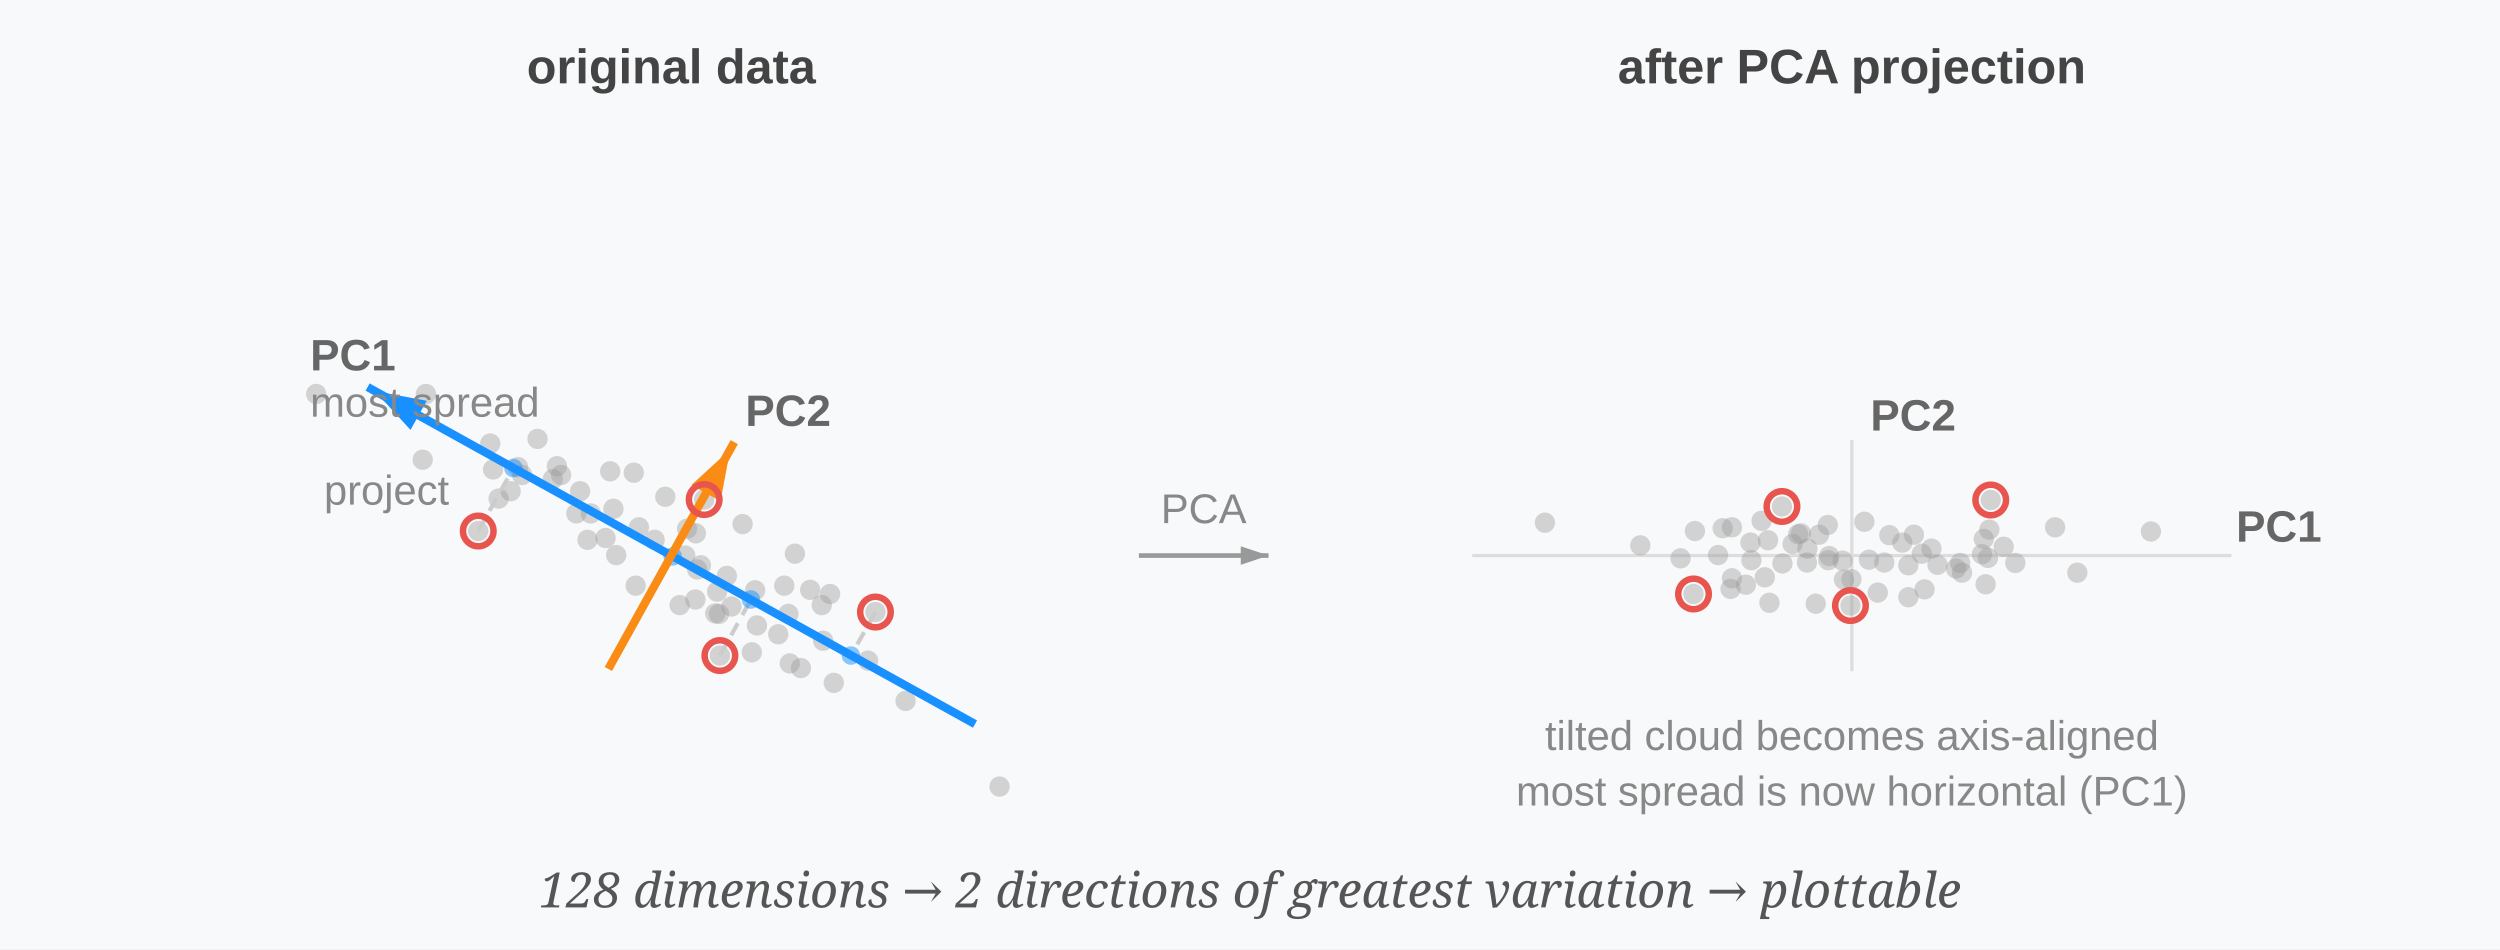
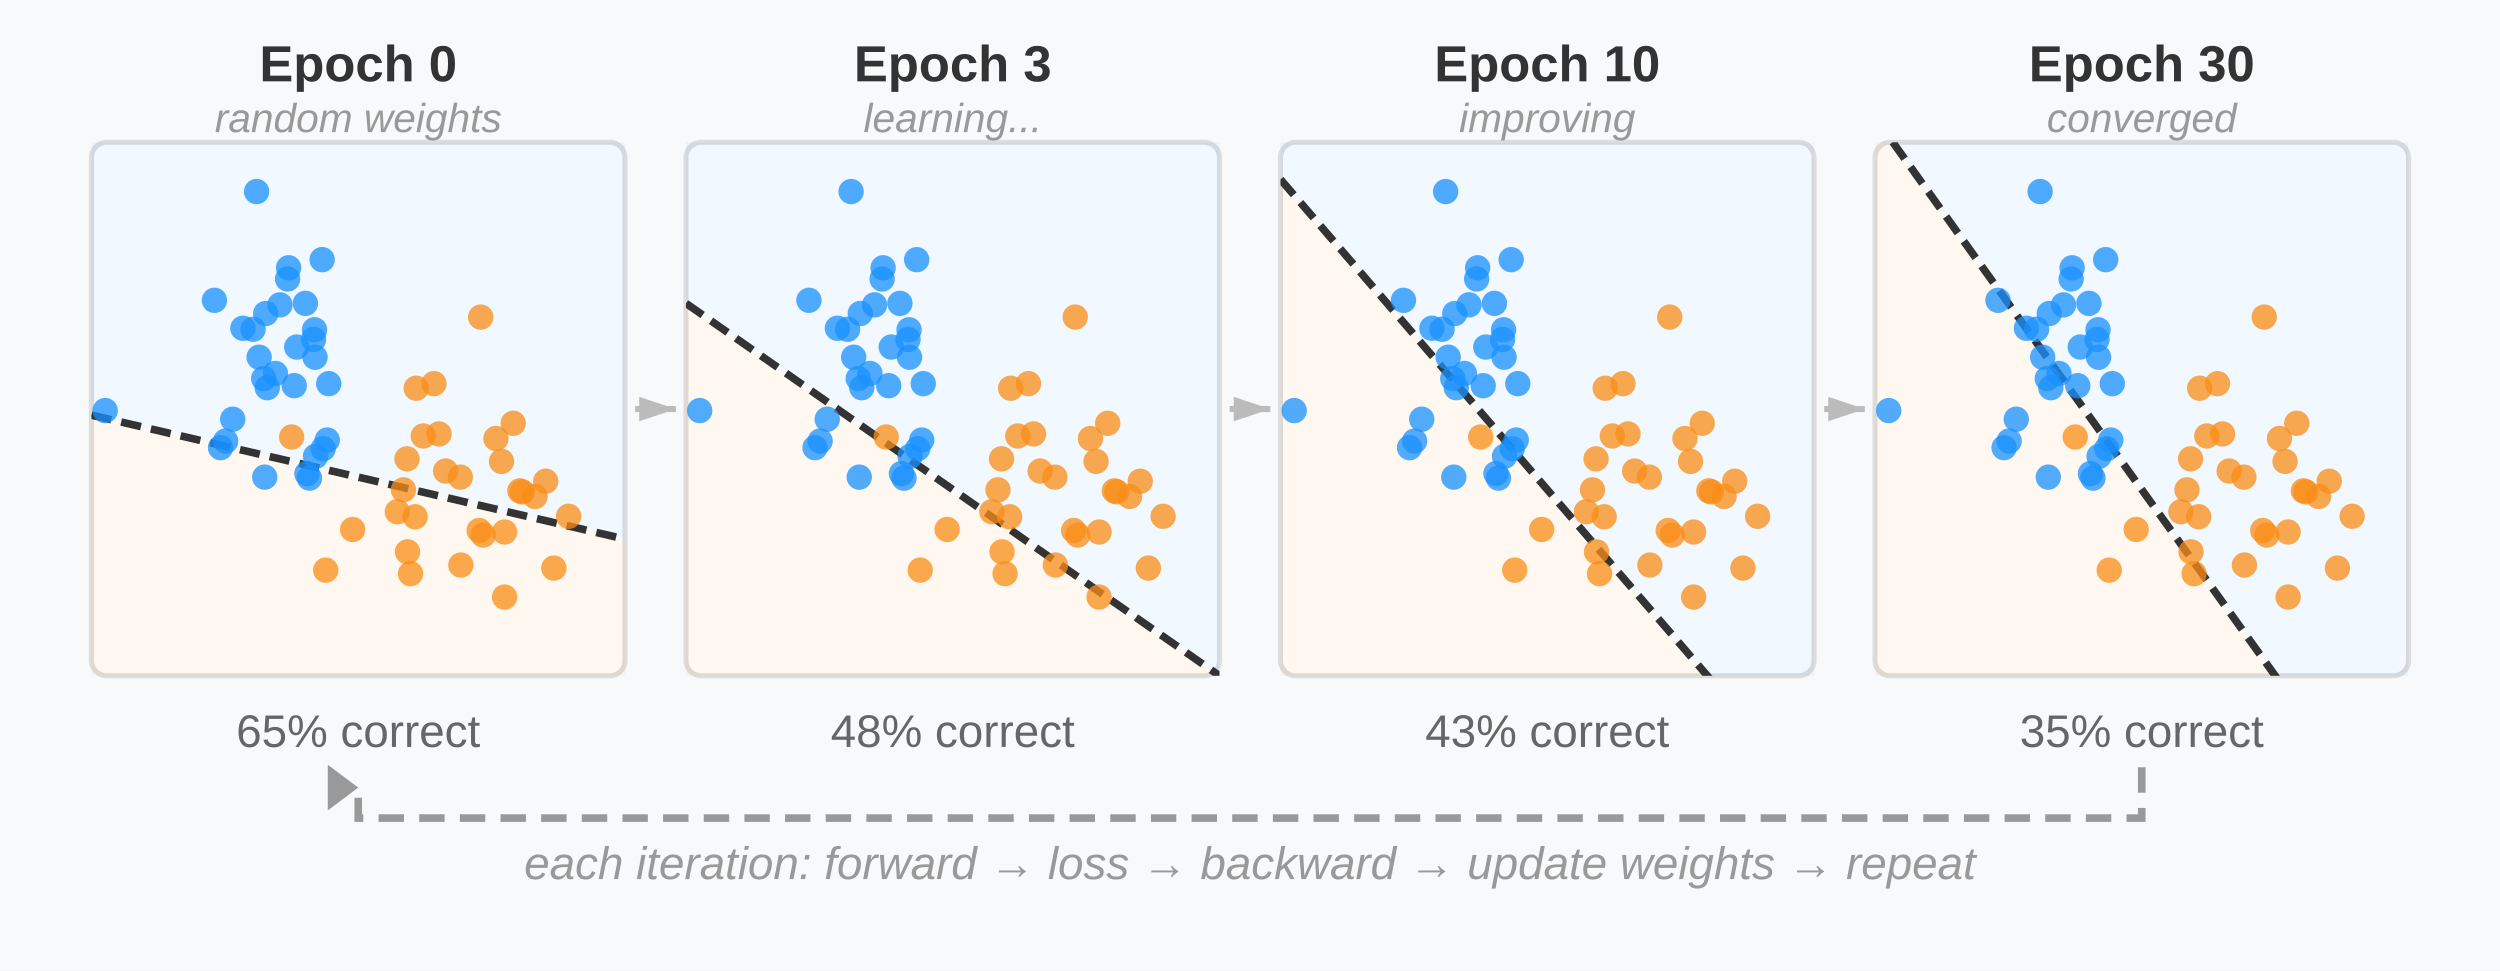
- <svg xmlns="http://www.w3.org/2000/svg" viewBox="0 0 540 205">
+ <svg xmlns="http://www.w3.org/2000/svg" viewBox="0 0 492 191">
  <style>
    .bg { fill: #f8f9fa; }
-     .dot { fill: #999; opacity: 0.4; }
-     .dot-r { fill: #999; opacity: 0.4; }
-     .anno { font-family: 'Arial', sans-serif; font-size: 9px; fill: #888; }
-     .anno-b { font-family: 'Arial', sans-serif; font-size: 9.5px; fill: #666; font-weight: bold; }
-     .label { font-family: 'Georgia', serif; font-size: 10.5px; fill: #555; font-style: italic; }
-     .title { font-family: 'Arial', sans-serif; font-size: 10.5px; fill: #444; font-weight: bold; }
-     .proj { stroke: #ccc; stroke-width: 0.9; stroke-dasharray: 3,2; fill: none; }
-     .axis-line { stroke: #ddd; stroke-width: 0.7; }
+     .anno { font-family: 'Arial', sans-serif; font-size: 9px; fill: #888; text-anchor: middle; }
  </style>
  <defs>
-     <marker id="arr-b" markerWidth="7" markerHeight="5" refX="7" refY="2.5" orient="auto">
-       <path d="M0,0.5 L6,2.5 L0,4.5 Z" fill="#1890ff" />
+     <marker id="arr" markerWidth="6" markerHeight="4" refX="6" refY="2" orient="auto">
+       <path d="M0,0 L6,2 L0,4 Z" fill="#bbb" />
    </marker>
-     <marker id="arr-o" markerWidth="7" markerHeight="5" refX="7" refY="2.5" orient="auto">
-       <path d="M0,0.5 L6,2.5 L0,4.5 Z" fill="#fa8c16" />
-     </marker>
-     <marker id="arr-g" markerWidth="6" markerHeight="4" refX="6" refY="2" orient="auto">
-       <path d="M0,0 L6,2 L0,4 Z" fill="#999" />
+     <marker id="arr-loop" markerWidth="6" markerHeight="4" refX="3" refY="4" orient="auto">
+       <path d="M0,0 L6,0 L3,4 Z" fill="#999" />
    </marker>
  </defs>
-   <rect width="540" height="205" class="bg" />
-   <text x="145" y="18" class="title" text-anchor="middle">original data</text>
-   <text x="400" y="18" class="title" text-anchor="middle">after PCA projection</text>
-   <circle cx="160.4" cy="113.2" r="2.2" class="dot" />
-   <circle cx="105.9" cy="95.8" r="2.2" class="dot" />
-   <circle cx="168.1" cy="137.0" r="2.2" class="dot" />
-   <circle cx="173.0" cy="144.3" r="2.2" class="dot" />
-   <circle cx="68.3" cy="85.1" r="2.2" class="dot" />
-   <circle cx="91.3" cy="99.3" r="2.2" class="dot" />
-   <circle cx="148.0" cy="120.0" r="2.2" class="dot" />
-   <circle cx="132.5" cy="109.9" r="2.2" class="dot" />
-   <circle cx="137.3" cy="126.5" r="2.2" class="dot" />
-   <circle cx="111.9" cy="100.9" r="2.2" class="dot" />
-   <circle cx="179.3" cy="128.3" r="2.2" class="dot" />
-   <circle cx="175.0" cy="127.4" r="2.2" class="dot" />
-   <circle cx="148.4" cy="114.2" r="2.2" class="dot" />
-   <circle cx="180.1" cy="147.5" r="2.2" class="dot" />
-   <circle cx="158.0" cy="131.0" r="2.2" class="dot" />
-   <circle cx="107.7" cy="107.7" r="2.2" class="dot" />
-   <circle cx="157.0" cy="124.4" r="2.2" class="dot" />
-   <circle cx="106.5" cy="101.4" r="2.2" class="dot" />
-   <circle cx="170.6" cy="143.3" r="2.2" class="dot" />
-   <circle cx="141.4" cy="116.6" r="2.2" class="dot" />
-   <circle cx="133.1" cy="119.9" r="2.2" class="dot" />
-   <circle cx="120.3" cy="100.7" r="2.2" class="dot" />
-   <circle cx="187.5" cy="142.7" r="2.2" class="dot" />
-   <circle cx="138.0" cy="113.9" r="2.2" class="dot" />
-   <circle cx="131.8" cy="101.8" r="2.2" class="dot" />
-   <circle cx="126.9" cy="116.6" r="2.2" class="dot" />
-   <circle cx="163.1" cy="127.5" r="2.2" class="dot" />
-   <circle cx="154.9" cy="127.8" r="2.2" class="dot" />
-   <circle cx="154.5" cy="132.5" r="2.2" class="dot" />
-   <circle cx="155.3" cy="132.6" r="2.2" class="dot" />
-   <circle cx="215.9" cy="169.9" r="2.2" class="dot" />
-   <circle cx="127.6" cy="110.9" r="2.2" class="dot" />
-   <circle cx="125.3" cy="106.1" r="2.2" class="dot" />
-   <circle cx="112.8" cy="102.6" r="2.2" class="dot" />
-   <circle cx="171.7" cy="119.6" r="2.2" class="dot" />
-   <circle cx="189.1" cy="132.2" r="2.2" class="dot" />
-   <circle cx="143.7" cy="107.3" r="2.2" class="dot" />
-   <circle cx="116.1" cy="94.8" r="2.2" class="dot" />
-   <circle cx="110.3" cy="106.1" r="2.2" class="dot" />
-   <circle cx="169.4" cy="126.5" r="2.2" class="dot" />
-   <circle cx="170.3" cy="132.6" r="2.2" class="dot" />
-   <circle cx="155.5" cy="141.6" r="2.2" class="dot" />
-   <circle cx="119.4" cy="103.5" r="2.2" class="dot" />
-   <circle cx="146.8" cy="130.7" r="2.2" class="dot" />
-   <circle cx="150.3" cy="115.2" r="2.2" class="dot" />
-   <circle cx="150.6" cy="123.0" r="2.2" class="dot" />
-   <circle cx="177.5" cy="130.7" r="2.2" class="dot" />
-   <circle cx="151.4" cy="122.1" r="2.2" class="dot" />
-   <circle cx="162.4" cy="140.9" r="2.2" class="dot" />
-   <circle cx="152.1" cy="107.9" r="2.2" class="dot" />
-   <circle cx="150.2" cy="129.5" r="2.2" class="dot" />
-   <circle cx="163.5" cy="135.1" r="2.2" class="dot" />
-   <circle cx="92.0" cy="85.1" r="2.2" class="dot" />
-   <circle cx="136.9" cy="102.1" r="2.2" class="dot" />
-   <circle cx="124.5" cy="110.9" r="2.2" class="dot" />
-   <circle cx="121.2" cy="102.6" r="2.2" class="dot" />
-   <circle cx="130.8" cy="116.2" r="2.2" class="dot" />
-   <circle cx="195.6" cy="151.4" r="2.2" class="dot" />
-   <circle cx="103.3" cy="114.7" r="2.2" class="dot" />
-   <circle cx="177.8" cy="138.4" r="2.2" class="dot" />
-   <line x1="103.3" y1="114.7" x2="110.9" y2="101.1" class="proj" />
-   <line x1="152.1" y1="107.9" x2="145.3" y2="120.2" class="proj" />
-   <line x1="155.5" y1="141.6" x2="162.2" y2="129.5" class="proj" />
-   <line x1="189.1" y1="132.2" x2="183.8" y2="141.6" class="proj" />
-   <circle cx="110.9" cy="101.1" r="2" fill="#1890ff" opacity="0.5" />
-   <circle cx="145.3" cy="120.2" r="2" fill="#1890ff" opacity="0.5" />
-   <circle cx="162.2" cy="129.5" r="2" fill="#1890ff" opacity="0.5" />
-   <circle cx="183.8" cy="141.6" r="2" fill="#1890ff" opacity="0.5" />
-   <line x1="210.6" y1="156.4" x2="79.4" y2="83.6" stroke="#1890ff" stroke-width="1.8" marker-end="url(#arr-b)" />
-   <line x1="131.4" y1="144.5" x2="158.6" y2="95.5" stroke="#fa8c16" stroke-width="1.8" marker-end="url(#arr-o)" />
-   <circle cx="103.3" cy="114.7" r="3.3" fill="none" stroke="#e8544e" stroke-width="1.4" />
-   <circle cx="152.1" cy="107.9" r="3.3" fill="none" stroke="#e8544e" stroke-width="1.4" />
-   <circle cx="155.5" cy="141.6" r="3.3" fill="none" stroke="#e8544e" stroke-width="1.4" />
-   <circle cx="189.1" cy="132.2" r="3.3" fill="none" stroke="#e8544e" stroke-width="1.4" />
-   <text x="67" y="80" class="anno-b" fill="#1890ff">PC1</text>
-   <text x="67" y="90" class="anno" fill="#1890ff">most spread</text>
-   <text x="161" y="92" class="anno-b" fill="#fa8c16">PC2</text>
-   <text x="97" y="109" class="anno" text-anchor="end" fill="#aaa">project</text>
-   <line x1="246" y1="120" x2="274" y2="120" stroke="#999" stroke-width="1" marker-end="url(#arr-g)" />
-   <text x="260" y="113" class="anno" text-anchor="middle">PCA</text>
-   <line x1="318" y1="120" x2="482" y2="120" class="axis-line" />
-   <line x1="400" y1="95" x2="400" y2="145" class="axis-line" />
-   <circle cx="392.2" cy="130.4" r="2.2" class="dot-r" />
-   <circle cx="435.3" cy="121.6" r="2.2" class="dot-r" />
-   <circle cx="378.1" cy="117.2" r="2.2" class="dot-r" />
-   <circle cx="372.1" cy="114.1" r="2.2" class="dot-r" />
-   <circle cx="464.6" cy="114.8" r="2.2" class="dot-r" />
-   <circle cx="443.9" cy="113.9" r="2.2" class="dot-r" />
-   <circle cx="398.0" cy="121.1" r="2.2" class="dot-r" />
-   <circle cx="412.2" cy="122.1" r="2.2" class="dot-r" />
-   <circle cx="402.7" cy="112.7" r="2.2" class="dot-r" />
-   <circle cx="429.4" cy="120.5" r="2.2" class="dot-r" />
-   <circle cx="373.8" cy="127.2" r="2.2" class="dot-r" />
-   <circle cx="377.1" cy="126.3" r="2.2" class="dot-r" />
-   <circle cx="399.9" cy="125.1" r="2.2" class="dot-r" />
-   <circle cx="366.1" cy="114.7" r="2.2" class="dot-r" />
-   <circle cx="387.2" cy="117.5" r="2.2" class="dot-r" />
-   <circle cx="429.7" cy="114.4" r="2.2" class="dot-r" />
-   <circle cx="390.3" cy="121.5" r="2.2" class="dot-r" />
-   <circle cx="432.8" cy="118.1" r="2.2" class="dot-r" />
-   <circle cx="374.1" cy="113.9" r="2.2" class="dot-r" />
-   <circle cx="403.7" cy="120.9" r="2.2" class="dot-r" />
-   <circle cx="408.1" cy="115.6" r="2.2" class="dot-r" />
-   <circle cx="423.8" cy="123.7" r="2.2" class="dot-r" />
-   <circle cx="363.0" cy="120.6" r="2.2" class="dot-r" />
-   <circle cx="407.0" cy="121.5" r="2.2" class="dot-r" />
-   <circle cx="415.7" cy="127.3" r="2.2" class="dot-r" />
-   <circle cx="413.4" cy="115.5" r="2.2" class="dot-r" />
-   <circle cx="385.0" cy="121.7" r="2.2" class="dot-r" />
-   <circle cx="390.4" cy="118.5" r="2.2" class="dot-r" />
-   <circle cx="389.0" cy="115.2" r="2.2" class="dot-r" />
-   <circle cx="388.4" cy="115.4" r="2.2" class="dot-r" />
-   <circle cx="333.7" cy="112.9" r="2.2" class="dot-r" />
-   <circle cx="415.1" cy="119.6" r="2.2" class="dot-r" />
-   <circle cx="418.5" cy="122.0" r="2.2" class="dot-r" />
-   <circle cx="428.1" cy="119.7" r="2.2" class="dot-r" />
-   <circle cx="382.2" cy="130.2" r="2.2" class="dot-r" />
-   <circle cx="365.8" cy="128.3" r="2.2" class="dot-r" />
-   <circle cx="405.6" cy="128.0" r="2.2" class="dot-r" />
-   <circle cx="428.9" cy="126.2" r="2.2" class="dot-r" />
-   <circle cx="428.5" cy="116.4" r="2.2" class="dot-r" />
-   <circle cx="381.2" cy="124.7" r="2.2" class="dot-r" />
-   <circle cx="378.3" cy="121.0" r="2.2" class="dot-r" />
-   <circle cx="384.9" cy="109.4" r="2.2" class="dot-r" />
-   <circle cx="423.4" cy="121.6" r="2.2" class="dot-r" />
-   <circle cx="394.8" cy="113.4" r="2.2" class="dot-r" />
-   <circle cx="398.3" cy="125.2" r="2.2" class="dot-r" />
-   <circle cx="395.1" cy="120.1" r="2.2" class="dot-r" />
-   <circle cx="374.1" cy="124.9" r="2.2" class="dot-r" />
-   <circle cx="394.9" cy="121.0" r="2.2" class="dot-r" />
-   <circle cx="380.5" cy="112.5" r="2.2" class="dot-r" />
-   <circle cx="399.7" cy="130.8" r="2.2" class="dot-r" />
-   <circle cx="392.9" cy="115.5" r="2.2" class="dot-r" />
-   <circle cx="381.9" cy="116.7" r="2.2" class="dot-r" />
-   <circle cx="448.7" cy="123.7" r="2.2" class="dot-r" />
-   <circle cx="412.2" cy="129.0" r="2.2" class="dot-r" />
-   <circle cx="417.2" cy="118.5" r="2.2" class="dot-r" />
-   <circle cx="422.5" cy="122.8" r="2.2" class="dot-r" />
-   <circle cx="410.9" cy="117.2" r="2.2" class="dot-r" />
-   <circle cx="354.3" cy="117.8" r="2.2" class="dot-r" />
-   <circle cx="430.0" cy="108.0" r="2.2" class="dot-r" />
-   <circle cx="371.1" cy="119.9" r="2.2" class="dot-r" />
-   <circle cx="430.0" cy="108.0" r="3.3" fill="none" stroke="#e8544e" stroke-width="1.4" />
-   <circle cx="399.7" cy="130.8" r="3.3" fill="none" stroke="#e8544e" stroke-width="1.4" />
-   <circle cx="384.9" cy="109.4" r="3.3" fill="none" stroke="#e8544e" stroke-width="1.4" />
-   <circle cx="365.8" cy="128.3" r="3.3" fill="none" stroke="#e8544e" stroke-width="1.4" />
-   <text x="483" y="117" class="anno-b" fill="#1890ff">PC1</text>
-   <text x="404" y="93" class="anno-b" fill="#fa8c16">PC2</text>
-   <text x="400" y="162" class="anno" text-anchor="middle">tilted cloud becomes axis-aligned</text>
-   <text x="400" y="174" class="anno" text-anchor="middle">most spread is now horizontal (PC1)</text>
-   <text x="270" y="196" class="label" text-anchor="middle">128 dimensions → 2 directions of greatest variation → plottable</text>
+   <rect width="492" height="191" class="bg" />
+   <rect x="18" y="28" width="105" height="105" rx="3" fill="#fff" stroke="#ddd" stroke-width="1" />
+   <clipPath id="clip-p0">
+     <rect x="18" y="28" width="105" height="105" />
+   </clipPath>
+   <polygon points="18.0,81.7 123.0,106.1 123,28 18,28" fill="#1890ff" opacity="0.06" clip-path="url(#clip-p0)" />
+   <polygon points="18.0,81.7 123.0,106.1 123,133 18,133" fill="#fa8c16" opacity="0.06" clip-path="url(#clip-p0)" />
+   <line x1="18.0" y1="81.7" x2="123.0" y2="106.1" stroke="#333" stroke-width="1.5" stroke-dasharray="4,2" clip-path="url(#clip-p0)" />
+   <circle cx="51.9" cy="74.5" r="2.5" fill="#1890ff" opacity="0.75" clip-path="url(#clip-p0)" />
+   <circle cx="52.3" cy="61.7" r="2.5" fill="#1890ff" opacity="0.75" clip-path="url(#clip-p0)" />
+   <circle cx="52.1" cy="93.9" r="2.5" fill="#1890ff" opacity="0.75" clip-path="url(#clip-p0)" />
+   <circle cx="57.9" cy="75.9" r="2.5" fill="#1890ff" opacity="0.75" clip-path="url(#clip-p0)" />
+   <circle cx="51.0" cy="70.3" r="2.5" fill="#1890ff" opacity="0.75" clip-path="url(#clip-p0)" />
+   <circle cx="56.6" cy="54.9" r="2.5" fill="#1890ff" opacity="0.75" clip-path="url(#clip-p0)" />
+   <circle cx="62.0" cy="70.3" r="2.5" fill="#1890ff" opacity="0.75" clip-path="url(#clip-p0)" />
+   <circle cx="44.4" cy="86.8" r="2.5" fill="#1890ff" opacity="0.75" clip-path="url(#clip-p0)" />
+   <circle cx="56.8" cy="52.7" r="2.5" fill="#1890ff" opacity="0.75" clip-path="url(#clip-p0)" />
+   <circle cx="54.2" cy="73.5" r="2.5" fill="#1890ff" opacity="0.75" clip-path="url(#clip-p0)" />
+   <circle cx="60.4" cy="93.2" r="2.5" fill="#1890ff" opacity="0.75" clip-path="url(#clip-p0)" />
+   <circle cx="49.8" cy="64.8" r="2.5" fill="#1890ff" opacity="0.75" clip-path="url(#clip-p0)" />
+   <circle cx="64.7" cy="75.5" r="2.5" fill="#1890ff" opacity="0.75" clip-path="url(#clip-p0)" />
+   <circle cx="58.4" cy="68.3" r="2.5" fill="#1890ff" opacity="0.75" clip-path="url(#clip-p0)" />
+   <circle cx="63.6" cy="88.3" r="2.5" fill="#1890ff" opacity="0.75" clip-path="url(#clip-p0)" />
+   <circle cx="60.9" cy="94.1" r="2.5" fill="#1890ff" opacity="0.75" clip-path="url(#clip-p0)" />
+   <circle cx="20.7" cy="80.8" r="2.5" fill="#1890ff" opacity="0.75" clip-path="url(#clip-p0)" />
+   <circle cx="42.2" cy="59.1" r="2.5" fill="#1890ff" opacity="0.75" clip-path="url(#clip-p0)" />
+   <circle cx="62.1" cy="89.8" r="2.5" fill="#1890ff" opacity="0.75" clip-path="url(#clip-p0)" />
+   <circle cx="64.4" cy="86.6" r="2.5" fill="#1890ff" opacity="0.75" clip-path="url(#clip-p0)" />
+   <circle cx="52.6" cy="76.3" r="2.5" fill="#1890ff" opacity="0.75" clip-path="url(#clip-p0)" />
+   <circle cx="55.1" cy="60.0" r="2.5" fill="#1890ff" opacity="0.75" clip-path="url(#clip-p0)" />
+   <circle cx="61.7" cy="66.8" r="2.5" fill="#1890ff" opacity="0.75" clip-path="url(#clip-p0)" />
+   <circle cx="61.9" cy="64.9" r="2.5" fill="#1890ff" opacity="0.75" clip-path="url(#clip-p0)" />
+   <circle cx="45.8" cy="82.5" r="2.5" fill="#1890ff" opacity="0.75" clip-path="url(#clip-p0)" />
+   <circle cx="47.8" cy="64.6" r="2.5" fill="#1890ff" opacity="0.75" clip-path="url(#clip-p0)" />
+   <circle cx="50.5" cy="37.7" r="2.5" fill="#1890ff" opacity="0.75" clip-path="url(#clip-p0)" />
+   <circle cx="43.4" cy="88.1" r="2.5" fill="#1890ff" opacity="0.75" clip-path="url(#clip-p0)" />
+   <circle cx="63.4" cy="51.1" r="2.5" fill="#1890ff" opacity="0.75" clip-path="url(#clip-p0)" />
+   <circle cx="60.1" cy="59.7" r="2.5" fill="#1890ff" opacity="0.75" clip-path="url(#clip-p0)" />
+   <circle cx="105.3" cy="97.7" r="2.5" fill="#fa8c16" opacity="0.75" clip-path="url(#clip-p0)" />
+   <circle cx="69.4" cy="104.2" r="2.5" fill="#fa8c16" opacity="0.75" clip-path="url(#clip-p0)" />
+   <circle cx="99.3" cy="117.5" r="2.5" fill="#fa8c16" opacity="0.75" clip-path="url(#clip-p0)" />
+   <circle cx="87.7" cy="92.7" r="2.5" fill="#fa8c16" opacity="0.75" clip-path="url(#clip-p0)" />
+   <circle cx="83.3" cy="85.8" r="2.5" fill="#fa8c16" opacity="0.75" clip-path="url(#clip-p0)" />
+   <circle cx="94.6" cy="62.4" r="2.5" fill="#fa8c16" opacity="0.75" clip-path="url(#clip-p0)" />
+   <circle cx="95.1" cy="105.3" r="2.5" fill="#fa8c16" opacity="0.75" clip-path="url(#clip-p0)" />
+   <circle cx="80.2" cy="108.6" r="2.5" fill="#fa8c16" opacity="0.75" clip-path="url(#clip-p0)" />
+   <circle cx="99.3" cy="104.7" r="2.5" fill="#fa8c16" opacity="0.75" clip-path="url(#clip-p0)" />
+   <circle cx="86.4" cy="85.4" r="2.5" fill="#fa8c16" opacity="0.75" clip-path="url(#clip-p0)" />
+   <circle cx="78.2" cy="100.7" r="2.5" fill="#fa8c16" opacity="0.75" clip-path="url(#clip-p0)" />
+   <circle cx="64.1" cy="112.2" r="2.5" fill="#fa8c16" opacity="0.75" clip-path="url(#clip-p0)" />
+   <circle cx="80.1" cy="90.3" r="2.5" fill="#fa8c16" opacity="0.75" clip-path="url(#clip-p0)" />
+   <circle cx="102.3" cy="96.6" r="2.5" fill="#fa8c16" opacity="0.75" clip-path="url(#clip-p0)" />
+   <circle cx="90.6" cy="93.9" r="2.5" fill="#fa8c16" opacity="0.75" clip-path="url(#clip-p0)" />
+   <circle cx="101.0" cy="83.3" r="2.5" fill="#fa8c16" opacity="0.75" clip-path="url(#clip-p0)" />
+   <circle cx="90.7" cy="111.2" r="2.5" fill="#fa8c16" opacity="0.75" clip-path="url(#clip-p0)" />
+   <circle cx="98.7" cy="90.8" r="2.5" fill="#fa8c16" opacity="0.75" clip-path="url(#clip-p0)" />
+   <circle cx="102.8" cy="96.8" r="2.5" fill="#fa8c16" opacity="0.75" clip-path="url(#clip-p0)" />
+   <circle cx="111.9" cy="101.6" r="2.5" fill="#fa8c16" opacity="0.75" clip-path="url(#clip-p0)" />
+   <circle cx="107.4" cy="94.7" r="2.5" fill="#fa8c16" opacity="0.75" clip-path="url(#clip-p0)" />
+   <circle cx="80.8" cy="112.9" r="2.5" fill="#fa8c16" opacity="0.75" clip-path="url(#clip-p0)" />
+   <circle cx="85.4" cy="75.5" r="2.5" fill="#fa8c16" opacity="0.75" clip-path="url(#clip-p0)" />
+   <circle cx="97.6" cy="86.3" r="2.5" fill="#fa8c16" opacity="0.75" clip-path="url(#clip-p0)" />
+   <circle cx="57.4" cy="86.0" r="2.5" fill="#fa8c16" opacity="0.75" clip-path="url(#clip-p0)" />
+   <circle cx="94.3" cy="104.4" r="2.5" fill="#fa8c16" opacity="0.75" clip-path="url(#clip-p0)" />
+   <circle cx="79.4" cy="96.4" r="2.5" fill="#fa8c16" opacity="0.75" clip-path="url(#clip-p0)" />
+   <circle cx="109.0" cy="111.8" r="2.5" fill="#fa8c16" opacity="0.75" clip-path="url(#clip-p0)" />
+   <circle cx="81.9" cy="76.4" r="2.5" fill="#fa8c16" opacity="0.75" clip-path="url(#clip-p0)" />
+   <circle cx="81.7" cy="101.7" r="2.5" fill="#fa8c16" opacity="0.75" clip-path="url(#clip-p0)" />
+   <text x="70.5" y="16" text-anchor="middle" style="font-family:Arial,sans-serif;font-size:10px;fill:#333;font-weight:bold">Epoch 0</text>
+   <text x="70.5" y="26" text-anchor="middle" style="font-family:Arial,sans-serif;font-size:8px;fill:#999;font-style:italic">random weights</text>
+   <text x="70.5" y="147" text-anchor="middle" style="font-family:Arial,sans-serif;font-size:9px;fill:#666">65% correct</text>
+   <rect x="135" y="28" width="105" height="105" rx="3" fill="#fff" stroke="#ddd" stroke-width="1" />
+   <clipPath id="clip-p1">
+     <rect x="135" y="28" width="105" height="105" />
+   </clipPath>
+   <polygon points="135.0,59.7 240.0,133.0 240,28 135,28" fill="#1890ff" opacity="0.06" clip-path="url(#clip-p1)" />
+   <polygon points="135.0,59.7 240.0,133.0 240,133 135,133" fill="#fa8c16" opacity="0.06" clip-path="url(#clip-p1)" />
+   <line x1="135.0" y1="59.7" x2="240.0" y2="133.0" stroke="#333" stroke-width="1.5" stroke-dasharray="4,2" clip-path="url(#clip-p1)" />
+   <circle cx="168.9" cy="74.5" r="2.5" fill="#1890ff" opacity="0.75" clip-path="url(#clip-p1)" />
+   <circle cx="169.3" cy="61.7" r="2.5" fill="#1890ff" opacity="0.75" clip-path="url(#clip-p1)" />
+   <circle cx="169.1" cy="93.9" r="2.5" fill="#1890ff" opacity="0.75" clip-path="url(#clip-p1)" />
+   <circle cx="174.9" cy="75.9" r="2.5" fill="#1890ff" opacity="0.75" clip-path="url(#clip-p1)" />
+   <circle cx="168.0" cy="70.3" r="2.5" fill="#1890ff" opacity="0.75" clip-path="url(#clip-p1)" />
+   <circle cx="173.6" cy="54.9" r="2.5" fill="#1890ff" opacity="0.75" clip-path="url(#clip-p1)" />
+   <circle cx="179.0" cy="70.3" r="2.5" fill="#1890ff" opacity="0.75" clip-path="url(#clip-p1)" />
+   <circle cx="161.4" cy="86.8" r="2.5" fill="#1890ff" opacity="0.75" clip-path="url(#clip-p1)" />
+   <circle cx="173.8" cy="52.7" r="2.5" fill="#1890ff" opacity="0.75" clip-path="url(#clip-p1)" />
+   <circle cx="171.2" cy="73.5" r="2.5" fill="#1890ff" opacity="0.75" clip-path="url(#clip-p1)" />
+   <circle cx="177.4" cy="93.2" r="2.5" fill="#1890ff" opacity="0.75" clip-path="url(#clip-p1)" />
+   <circle cx="166.8" cy="64.8" r="2.5" fill="#1890ff" opacity="0.75" clip-path="url(#clip-p1)" />
+   <circle cx="181.7" cy="75.5" r="2.5" fill="#1890ff" opacity="0.75" clip-path="url(#clip-p1)" />
+   <circle cx="175.4" cy="68.3" r="2.5" fill="#1890ff" opacity="0.75" clip-path="url(#clip-p1)" />
+   <circle cx="180.6" cy="88.3" r="2.5" fill="#1890ff" opacity="0.75" clip-path="url(#clip-p1)" />
+   <circle cx="177.9" cy="94.1" r="2.5" fill="#1890ff" opacity="0.75" clip-path="url(#clip-p1)" />
+   <circle cx="137.7" cy="80.8" r="2.5" fill="#1890ff" opacity="0.75" clip-path="url(#clip-p1)" />
+   <circle cx="159.2" cy="59.1" r="2.5" fill="#1890ff" opacity="0.75" clip-path="url(#clip-p1)" />
+   <circle cx="179.1" cy="89.8" r="2.5" fill="#1890ff" opacity="0.75" clip-path="url(#clip-p1)" />
+   <circle cx="181.4" cy="86.6" r="2.5" fill="#1890ff" opacity="0.75" clip-path="url(#clip-p1)" />
+   <circle cx="169.6" cy="76.3" r="2.5" fill="#1890ff" opacity="0.75" clip-path="url(#clip-p1)" />
+   <circle cx="172.1" cy="60.0" r="2.5" fill="#1890ff" opacity="0.75" clip-path="url(#clip-p1)" />
+   <circle cx="178.7" cy="66.8" r="2.5" fill="#1890ff" opacity="0.75" clip-path="url(#clip-p1)" />
+   <circle cx="178.9" cy="64.9" r="2.5" fill="#1890ff" opacity="0.75" clip-path="url(#clip-p1)" />
+   <circle cx="162.8" cy="82.5" r="2.5" fill="#1890ff" opacity="0.75" clip-path="url(#clip-p1)" />
+   <circle cx="164.8" cy="64.6" r="2.5" fill="#1890ff" opacity="0.75" clip-path="url(#clip-p1)" />
+   <circle cx="167.5" cy="37.7" r="2.5" fill="#1890ff" opacity="0.75" clip-path="url(#clip-p1)" />
+   <circle cx="160.4" cy="88.1" r="2.5" fill="#1890ff" opacity="0.75" clip-path="url(#clip-p1)" />
+   <circle cx="180.4" cy="51.1" r="2.5" fill="#1890ff" opacity="0.75" clip-path="url(#clip-p1)" />
+   <circle cx="177.1" cy="59.7" r="2.5" fill="#1890ff" opacity="0.75" clip-path="url(#clip-p1)" />
+   <circle cx="222.3" cy="97.7" r="2.5" fill="#fa8c16" opacity="0.75" clip-path="url(#clip-p1)" />
+   <circle cx="186.4" cy="104.2" r="2.5" fill="#fa8c16" opacity="0.75" clip-path="url(#clip-p1)" />
+   <circle cx="216.3" cy="117.5" r="2.5" fill="#fa8c16" opacity="0.75" clip-path="url(#clip-p1)" />
+   <circle cx="204.7" cy="92.7" r="2.5" fill="#fa8c16" opacity="0.75" clip-path="url(#clip-p1)" />
+   <circle cx="200.3" cy="85.8" r="2.5" fill="#fa8c16" opacity="0.75" clip-path="url(#clip-p1)" />
+   <circle cx="211.6" cy="62.4" r="2.5" fill="#fa8c16" opacity="0.75" clip-path="url(#clip-p1)" />
+   <circle cx="212.1" cy="105.3" r="2.5" fill="#fa8c16" opacity="0.75" clip-path="url(#clip-p1)" />
+   <circle cx="197.2" cy="108.6" r="2.5" fill="#fa8c16" opacity="0.75" clip-path="url(#clip-p1)" />
+   <circle cx="216.3" cy="104.7" r="2.5" fill="#fa8c16" opacity="0.75" clip-path="url(#clip-p1)" />
+   <circle cx="203.4" cy="85.4" r="2.5" fill="#fa8c16" opacity="0.75" clip-path="url(#clip-p1)" />
+   <circle cx="195.2" cy="100.7" r="2.5" fill="#fa8c16" opacity="0.75" clip-path="url(#clip-p1)" />
+   <circle cx="181.1" cy="112.2" r="2.5" fill="#fa8c16" opacity="0.75" clip-path="url(#clip-p1)" />
+   <circle cx="197.1" cy="90.3" r="2.5" fill="#fa8c16" opacity="0.75" clip-path="url(#clip-p1)" />
+   <circle cx="219.3" cy="96.6" r="2.5" fill="#fa8c16" opacity="0.75" clip-path="url(#clip-p1)" />
+   <circle cx="207.6" cy="93.9" r="2.5" fill="#fa8c16" opacity="0.75" clip-path="url(#clip-p1)" />
+   <circle cx="218.0" cy="83.3" r="2.5" fill="#fa8c16" opacity="0.75" clip-path="url(#clip-p1)" />
+   <circle cx="207.7" cy="111.2" r="2.5" fill="#fa8c16" opacity="0.75" clip-path="url(#clip-p1)" />
+   <circle cx="215.7" cy="90.8" r="2.5" fill="#fa8c16" opacity="0.75" clip-path="url(#clip-p1)" />
+   <circle cx="219.8" cy="96.8" r="2.5" fill="#fa8c16" opacity="0.75" clip-path="url(#clip-p1)" />
+   <circle cx="228.9" cy="101.6" r="2.5" fill="#fa8c16" opacity="0.75" clip-path="url(#clip-p1)" />
+   <circle cx="224.4" cy="94.7" r="2.5" fill="#fa8c16" opacity="0.75" clip-path="url(#clip-p1)" />
+   <circle cx="197.8" cy="112.9" r="2.5" fill="#fa8c16" opacity="0.75" clip-path="url(#clip-p1)" />
+   <circle cx="202.4" cy="75.5" r="2.5" fill="#fa8c16" opacity="0.75" clip-path="url(#clip-p1)" />
+   <circle cx="214.6" cy="86.3" r="2.5" fill="#fa8c16" opacity="0.75" clip-path="url(#clip-p1)" />
+   <circle cx="174.4" cy="86.0" r="2.5" fill="#fa8c16" opacity="0.75" clip-path="url(#clip-p1)" />
+   <circle cx="211.3" cy="104.4" r="2.5" fill="#fa8c16" opacity="0.75" clip-path="url(#clip-p1)" />
+   <circle cx="196.4" cy="96.4" r="2.5" fill="#fa8c16" opacity="0.75" clip-path="url(#clip-p1)" />
+   <circle cx="226.0" cy="111.8" r="2.5" fill="#fa8c16" opacity="0.75" clip-path="url(#clip-p1)" />
+   <circle cx="198.9" cy="76.4" r="2.5" fill="#fa8c16" opacity="0.75" clip-path="url(#clip-p1)" />
+   <circle cx="198.7" cy="101.7" r="2.5" fill="#fa8c16" opacity="0.75" clip-path="url(#clip-p1)" />
+   <text x="187.5" y="16" text-anchor="middle" style="font-family:Arial,sans-serif;font-size:10px;fill:#333;font-weight:bold">Epoch 3</text>
+   <text x="187.5" y="26" text-anchor="middle" style="font-family:Arial,sans-serif;font-size:8px;fill:#999;font-style:italic">learning...</text>
+   <text x="187.5" y="147" text-anchor="middle" style="font-family:Arial,sans-serif;font-size:9px;fill:#666">48% correct</text>
+   <rect x="252" y="28" width="105" height="105" rx="3" fill="#fff" stroke="#ddd" stroke-width="1" />
+   <clipPath id="clip-p2">
+     <rect x="252" y="28" width="105" height="105" />
+   </clipPath>
+   <polygon points="252.0,35.3 357.0,157.4 357,28 252,28" fill="#1890ff" opacity="0.06" clip-path="url(#clip-p2)" />
+   <polygon points="252.0,35.3 357.0,157.4 357,133 252,133" fill="#fa8c16" opacity="0.06" clip-path="url(#clip-p2)" />
+   <line x1="252.0" y1="35.3" x2="357.0" y2="157.4" stroke="#333" stroke-width="1.5" stroke-dasharray="4,2" clip-path="url(#clip-p2)" />
+   <circle cx="285.9" cy="74.5" r="2.5" fill="#1890ff" opacity="0.75" clip-path="url(#clip-p2)" />
+   <circle cx="286.3" cy="61.7" r="2.5" fill="#1890ff" opacity="0.75" clip-path="url(#clip-p2)" />
+   <circle cx="286.1" cy="93.9" r="2.5" fill="#1890ff" opacity="0.75" clip-path="url(#clip-p2)" />
+   <circle cx="291.9" cy="75.9" r="2.5" fill="#1890ff" opacity="0.75" clip-path="url(#clip-p2)" />
+   <circle cx="285.0" cy="70.3" r="2.5" fill="#1890ff" opacity="0.75" clip-path="url(#clip-p2)" />
+   <circle cx="290.6" cy="54.9" r="2.5" fill="#1890ff" opacity="0.75" clip-path="url(#clip-p2)" />
+   <circle cx="296.0" cy="70.3" r="2.5" fill="#1890ff" opacity="0.75" clip-path="url(#clip-p2)" />
+   <circle cx="278.4" cy="86.8" r="2.5" fill="#1890ff" opacity="0.75" clip-path="url(#clip-p2)" />
+   <circle cx="290.8" cy="52.7" r="2.5" fill="#1890ff" opacity="0.75" clip-path="url(#clip-p2)" />
+   <circle cx="288.2" cy="73.5" r="2.5" fill="#1890ff" opacity="0.75" clip-path="url(#clip-p2)" />
+   <circle cx="294.4" cy="93.2" r="2.5" fill="#1890ff" opacity="0.75" clip-path="url(#clip-p2)" />
+   <circle cx="283.8" cy="64.8" r="2.5" fill="#1890ff" opacity="0.75" clip-path="url(#clip-p2)" />
+   <circle cx="298.7" cy="75.5" r="2.5" fill="#1890ff" opacity="0.75" clip-path="url(#clip-p2)" />
+   <circle cx="292.4" cy="68.3" r="2.5" fill="#1890ff" opacity="0.75" clip-path="url(#clip-p2)" />
+   <circle cx="297.6" cy="88.3" r="2.5" fill="#1890ff" opacity="0.75" clip-path="url(#clip-p2)" />
+   <circle cx="294.9" cy="94.1" r="2.5" fill="#1890ff" opacity="0.75" clip-path="url(#clip-p2)" />
+   <circle cx="254.7" cy="80.8" r="2.5" fill="#1890ff" opacity="0.75" clip-path="url(#clip-p2)" />
+   <circle cx="276.2" cy="59.1" r="2.5" fill="#1890ff" opacity="0.75" clip-path="url(#clip-p2)" />
+   <circle cx="296.1" cy="89.8" r="2.5" fill="#1890ff" opacity="0.75" clip-path="url(#clip-p2)" />
+   <circle cx="298.4" cy="86.6" r="2.5" fill="#1890ff" opacity="0.75" clip-path="url(#clip-p2)" />
+   <circle cx="286.6" cy="76.3" r="2.5" fill="#1890ff" opacity="0.75" clip-path="url(#clip-p2)" />
+   <circle cx="289.1" cy="60.0" r="2.5" fill="#1890ff" opacity="0.75" clip-path="url(#clip-p2)" />
+   <circle cx="295.7" cy="66.8" r="2.5" fill="#1890ff" opacity="0.75" clip-path="url(#clip-p2)" />
+   <circle cx="295.9" cy="64.9" r="2.5" fill="#1890ff" opacity="0.75" clip-path="url(#clip-p2)" />
+   <circle cx="279.8" cy="82.5" r="2.5" fill="#1890ff" opacity="0.75" clip-path="url(#clip-p2)" />
+   <circle cx="281.8" cy="64.6" r="2.5" fill="#1890ff" opacity="0.75" clip-path="url(#clip-p2)" />
+   <circle cx="284.5" cy="37.7" r="2.5" fill="#1890ff" opacity="0.75" clip-path="url(#clip-p2)" />
+   <circle cx="277.4" cy="88.1" r="2.5" fill="#1890ff" opacity="0.75" clip-path="url(#clip-p2)" />
+   <circle cx="297.4" cy="51.1" r="2.5" fill="#1890ff" opacity="0.75" clip-path="url(#clip-p2)" />
+   <circle cx="294.1" cy="59.7" r="2.5" fill="#1890ff" opacity="0.75" clip-path="url(#clip-p2)" />
+   <circle cx="339.3" cy="97.7" r="2.5" fill="#fa8c16" opacity="0.75" clip-path="url(#clip-p2)" />
+   <circle cx="303.4" cy="104.2" r="2.5" fill="#fa8c16" opacity="0.75" clip-path="url(#clip-p2)" />
+   <circle cx="333.3" cy="117.5" r="2.5" fill="#fa8c16" opacity="0.75" clip-path="url(#clip-p2)" />
+   <circle cx="321.7" cy="92.7" r="2.5" fill="#fa8c16" opacity="0.75" clip-path="url(#clip-p2)" />
+   <circle cx="317.3" cy="85.8" r="2.5" fill="#fa8c16" opacity="0.75" clip-path="url(#clip-p2)" />
+   <circle cx="328.6" cy="62.4" r="2.5" fill="#fa8c16" opacity="0.75" clip-path="url(#clip-p2)" />
+   <circle cx="329.1" cy="105.3" r="2.5" fill="#fa8c16" opacity="0.75" clip-path="url(#clip-p2)" />
+   <circle cx="314.2" cy="108.6" r="2.5" fill="#fa8c16" opacity="0.75" clip-path="url(#clip-p2)" />
+   <circle cx="333.3" cy="104.7" r="2.5" fill="#fa8c16" opacity="0.75" clip-path="url(#clip-p2)" />
+   <circle cx="320.4" cy="85.4" r="2.5" fill="#fa8c16" opacity="0.75" clip-path="url(#clip-p2)" />
+   <circle cx="312.2" cy="100.7" r="2.5" fill="#fa8c16" opacity="0.75" clip-path="url(#clip-p2)" />
+   <circle cx="298.1" cy="112.2" r="2.5" fill="#fa8c16" opacity="0.75" clip-path="url(#clip-p2)" />
+   <circle cx="314.1" cy="90.3" r="2.5" fill="#fa8c16" opacity="0.75" clip-path="url(#clip-p2)" />
+   <circle cx="336.3" cy="96.6" r="2.5" fill="#fa8c16" opacity="0.75" clip-path="url(#clip-p2)" />
+   <circle cx="324.6" cy="93.9" r="2.5" fill="#fa8c16" opacity="0.75" clip-path="url(#clip-p2)" />
+   <circle cx="335.0" cy="83.3" r="2.5" fill="#fa8c16" opacity="0.75" clip-path="url(#clip-p2)" />
+   <circle cx="324.7" cy="111.2" r="2.5" fill="#fa8c16" opacity="0.75" clip-path="url(#clip-p2)" />
+   <circle cx="332.7" cy="90.8" r="2.5" fill="#fa8c16" opacity="0.75" clip-path="url(#clip-p2)" />
+   <circle cx="336.8" cy="96.8" r="2.5" fill="#fa8c16" opacity="0.75" clip-path="url(#clip-p2)" />
+   <circle cx="345.9" cy="101.6" r="2.5" fill="#fa8c16" opacity="0.75" clip-path="url(#clip-p2)" />
+   <circle cx="341.4" cy="94.7" r="2.5" fill="#fa8c16" opacity="0.75" clip-path="url(#clip-p2)" />
+   <circle cx="314.8" cy="112.9" r="2.5" fill="#fa8c16" opacity="0.75" clip-path="url(#clip-p2)" />
+   <circle cx="319.4" cy="75.5" r="2.5" fill="#fa8c16" opacity="0.75" clip-path="url(#clip-p2)" />
+   <circle cx="331.6" cy="86.3" r="2.5" fill="#fa8c16" opacity="0.75" clip-path="url(#clip-p2)" />
+   <circle cx="291.4" cy="86.0" r="2.5" fill="#fa8c16" opacity="0.75" clip-path="url(#clip-p2)" />
+   <circle cx="328.3" cy="104.4" r="2.5" fill="#fa8c16" opacity="0.75" clip-path="url(#clip-p2)" />
+   <circle cx="313.4" cy="96.4" r="2.5" fill="#fa8c16" opacity="0.75" clip-path="url(#clip-p2)" />
+   <circle cx="343.0" cy="111.8" r="2.5" fill="#fa8c16" opacity="0.75" clip-path="url(#clip-p2)" />
+   <circle cx="315.9" cy="76.4" r="2.5" fill="#fa8c16" opacity="0.75" clip-path="url(#clip-p2)" />
+   <circle cx="315.7" cy="101.7" r="2.5" fill="#fa8c16" opacity="0.75" clip-path="url(#clip-p2)" />
+   <text x="304.5" y="16" text-anchor="middle" style="font-family:Arial,sans-serif;font-size:10px;fill:#333;font-weight:bold">Epoch 10</text>
+   <text x="304.5" y="26" text-anchor="middle" style="font-family:Arial,sans-serif;font-size:8px;fill:#999;font-style:italic">improving</text>
+   <text x="304.5" y="147" text-anchor="middle" style="font-family:Arial,sans-serif;font-size:9px;fill:#666">43% correct</text>
+   <rect x="369" y="28" width="105" height="105" rx="3" fill="#fff" stroke="#ddd" stroke-width="1" />
+   <clipPath id="clip-p3">
+     <rect x="369" y="28" width="105" height="105" />
+   </clipPath>
+   <polygon points="369.0,23.1 474.0,169.6 474,28 369,28" fill="#1890ff" opacity="0.06" clip-path="url(#clip-p3)" />
+   <polygon points="369.0,23.1 474.0,169.6 474,133 369,133" fill="#fa8c16" opacity="0.06" clip-path="url(#clip-p3)" />
+   <line x1="369.0" y1="23.1" x2="474.0" y2="169.6" stroke="#333" stroke-width="1.5" stroke-dasharray="4,2" clip-path="url(#clip-p3)" />
+   <circle cx="402.9" cy="74.5" r="2.5" fill="#1890ff" opacity="0.75" clip-path="url(#clip-p3)" />
+   <circle cx="403.3" cy="61.7" r="2.5" fill="#1890ff" opacity="0.75" clip-path="url(#clip-p3)" />
+   <circle cx="403.1" cy="93.9" r="2.5" fill="#1890ff" opacity="0.75" clip-path="url(#clip-p3)" />
+   <circle cx="408.9" cy="75.9" r="2.5" fill="#1890ff" opacity="0.75" clip-path="url(#clip-p3)" />
+   <circle cx="402.0" cy="70.3" r="2.5" fill="#1890ff" opacity="0.75" clip-path="url(#clip-p3)" />
+   <circle cx="407.6" cy="54.9" r="2.5" fill="#1890ff" opacity="0.75" clip-path="url(#clip-p3)" />
+   <circle cx="413.0" cy="70.3" r="2.5" fill="#1890ff" opacity="0.75" clip-path="url(#clip-p3)" />
+   <circle cx="395.4" cy="86.8" r="2.5" fill="#1890ff" opacity="0.75" clip-path="url(#clip-p3)" />
+   <circle cx="407.8" cy="52.7" r="2.5" fill="#1890ff" opacity="0.75" clip-path="url(#clip-p3)" />
+   <circle cx="405.2" cy="73.5" r="2.5" fill="#1890ff" opacity="0.75" clip-path="url(#clip-p3)" />
+   <circle cx="411.4" cy="93.2" r="2.5" fill="#1890ff" opacity="0.75" clip-path="url(#clip-p3)" />
+   <circle cx="400.8" cy="64.8" r="2.5" fill="#1890ff" opacity="0.75" clip-path="url(#clip-p3)" />
+   <circle cx="415.7" cy="75.5" r="2.5" fill="#1890ff" opacity="0.75" clip-path="url(#clip-p3)" />
+   <circle cx="409.4" cy="68.3" r="2.5" fill="#1890ff" opacity="0.75" clip-path="url(#clip-p3)" />
+   <circle cx="414.6" cy="88.3" r="2.5" fill="#1890ff" opacity="0.75" clip-path="url(#clip-p3)" />
+   <circle cx="411.9" cy="94.1" r="2.5" fill="#1890ff" opacity="0.75" clip-path="url(#clip-p3)" />
+   <circle cx="371.7" cy="80.8" r="2.5" fill="#1890ff" opacity="0.75" clip-path="url(#clip-p3)" />
+   <circle cx="393.2" cy="59.1" r="2.5" fill="#1890ff" opacity="0.75" clip-path="url(#clip-p3)" />
+   <circle cx="413.1" cy="89.8" r="2.5" fill="#1890ff" opacity="0.75" clip-path="url(#clip-p3)" />
+   <circle cx="415.4" cy="86.6" r="2.5" fill="#1890ff" opacity="0.75" clip-path="url(#clip-p3)" />
+   <circle cx="403.6" cy="76.3" r="2.5" fill="#1890ff" opacity="0.75" clip-path="url(#clip-p3)" />
+   <circle cx="406.1" cy="60.0" r="2.5" fill="#1890ff" opacity="0.75" clip-path="url(#clip-p3)" />
+   <circle cx="412.7" cy="66.8" r="2.5" fill="#1890ff" opacity="0.75" clip-path="url(#clip-p3)" />
+   <circle cx="412.9" cy="64.9" r="2.5" fill="#1890ff" opacity="0.75" clip-path="url(#clip-p3)" />
+   <circle cx="396.8" cy="82.5" r="2.5" fill="#1890ff" opacity="0.75" clip-path="url(#clip-p3)" />
+   <circle cx="398.8" cy="64.6" r="2.5" fill="#1890ff" opacity="0.75" clip-path="url(#clip-p3)" />
+   <circle cx="401.5" cy="37.7" r="2.5" fill="#1890ff" opacity="0.75" clip-path="url(#clip-p3)" />
+   <circle cx="394.4" cy="88.1" r="2.5" fill="#1890ff" opacity="0.75" clip-path="url(#clip-p3)" />
+   <circle cx="414.4" cy="51.1" r="2.5" fill="#1890ff" opacity="0.75" clip-path="url(#clip-p3)" />
+   <circle cx="411.1" cy="59.7" r="2.5" fill="#1890ff" opacity="0.75" clip-path="url(#clip-p3)" />
+   <circle cx="456.3" cy="97.7" r="2.5" fill="#fa8c16" opacity="0.75" clip-path="url(#clip-p3)" />
+   <circle cx="420.4" cy="104.2" r="2.5" fill="#fa8c16" opacity="0.75" clip-path="url(#clip-p3)" />
+   <circle cx="450.3" cy="117.5" r="2.5" fill="#fa8c16" opacity="0.75" clip-path="url(#clip-p3)" />
+   <circle cx="438.7" cy="92.7" r="2.5" fill="#fa8c16" opacity="0.75" clip-path="url(#clip-p3)" />
+   <circle cx="434.3" cy="85.8" r="2.5" fill="#fa8c16" opacity="0.75" clip-path="url(#clip-p3)" />
+   <circle cx="445.6" cy="62.4" r="2.5" fill="#fa8c16" opacity="0.75" clip-path="url(#clip-p3)" />
+   <circle cx="446.1" cy="105.3" r="2.5" fill="#fa8c16" opacity="0.75" clip-path="url(#clip-p3)" />
+   <circle cx="431.2" cy="108.6" r="2.5" fill="#fa8c16" opacity="0.75" clip-path="url(#clip-p3)" />
+   <circle cx="450.3" cy="104.7" r="2.5" fill="#fa8c16" opacity="0.75" clip-path="url(#clip-p3)" />
+   <circle cx="437.4" cy="85.4" r="2.5" fill="#fa8c16" opacity="0.75" clip-path="url(#clip-p3)" />
+   <circle cx="429.2" cy="100.7" r="2.5" fill="#fa8c16" opacity="0.75" clip-path="url(#clip-p3)" />
+   <circle cx="415.1" cy="112.2" r="2.5" fill="#fa8c16" opacity="0.75" clip-path="url(#clip-p3)" />
+   <circle cx="431.1" cy="90.3" r="2.5" fill="#fa8c16" opacity="0.75" clip-path="url(#clip-p3)" />
+   <circle cx="453.3" cy="96.6" r="2.5" fill="#fa8c16" opacity="0.75" clip-path="url(#clip-p3)" />
+   <circle cx="441.6" cy="93.9" r="2.5" fill="#fa8c16" opacity="0.75" clip-path="url(#clip-p3)" />
+   <circle cx="452.0" cy="83.3" r="2.5" fill="#fa8c16" opacity="0.75" clip-path="url(#clip-p3)" />
+   <circle cx="441.7" cy="111.2" r="2.5" fill="#fa8c16" opacity="0.75" clip-path="url(#clip-p3)" />
+   <circle cx="449.7" cy="90.8" r="2.5" fill="#fa8c16" opacity="0.75" clip-path="url(#clip-p3)" />
+   <circle cx="453.8" cy="96.8" r="2.5" fill="#fa8c16" opacity="0.75" clip-path="url(#clip-p3)" />
+   <circle cx="462.9" cy="101.6" r="2.5" fill="#fa8c16" opacity="0.75" clip-path="url(#clip-p3)" />
+   <circle cx="458.4" cy="94.7" r="2.5" fill="#fa8c16" opacity="0.75" clip-path="url(#clip-p3)" />
+   <circle cx="431.8" cy="112.9" r="2.5" fill="#fa8c16" opacity="0.75" clip-path="url(#clip-p3)" />
+   <circle cx="436.4" cy="75.5" r="2.5" fill="#fa8c16" opacity="0.75" clip-path="url(#clip-p3)" />
+   <circle cx="448.6" cy="86.3" r="2.5" fill="#fa8c16" opacity="0.75" clip-path="url(#clip-p3)" />
+   <circle cx="408.4" cy="86.0" r="2.5" fill="#fa8c16" opacity="0.75" clip-path="url(#clip-p3)" />
+   <circle cx="445.3" cy="104.4" r="2.5" fill="#fa8c16" opacity="0.75" clip-path="url(#clip-p3)" />
+   <circle cx="430.4" cy="96.4" r="2.5" fill="#fa8c16" opacity="0.75" clip-path="url(#clip-p3)" />
+   <circle cx="460.0" cy="111.8" r="2.5" fill="#fa8c16" opacity="0.75" clip-path="url(#clip-p3)" />
+   <circle cx="432.9" cy="76.4" r="2.5" fill="#fa8c16" opacity="0.75" clip-path="url(#clip-p3)" />
+   <circle cx="432.7" cy="101.7" r="2.5" fill="#fa8c16" opacity="0.75" clip-path="url(#clip-p3)" />
+   <text x="421.5" y="16" text-anchor="middle" style="font-family:Arial,sans-serif;font-size:10px;fill:#333;font-weight:bold">Epoch 30</text>
+   <text x="421.5" y="26" text-anchor="middle" style="font-family:Arial,sans-serif;font-size:8px;fill:#999;font-style:italic">converged</text>
+   <text x="421.5" y="147" text-anchor="middle" style="font-family:Arial,sans-serif;font-size:9px;fill:#666">35% correct</text>
+   <line x1="125.0" y1="80.5" x2="133.0" y2="80.5" stroke="#bbb" stroke-width="1.2" marker-end="url(#arr)" />
+   <line x1="242.0" y1="80.5" x2="250.0" y2="80.5" stroke="#bbb" stroke-width="1.2" marker-end="url(#arr)" />
+   <line x1="359.0" y1="80.5" x2="367.0" y2="80.5" stroke="#bbb" stroke-width="1.2" marker-end="url(#arr)" />
+   <path d="M 421.5,151.0 L 421.5,161.0 L 70.5,161.0 L 70.5,155.0" fill="none" stroke="#999" stroke-width="1.5" stroke-dasharray="5,3" marker-end="url(#arr-loop)" />
+   <text x="246.0" y="173.0" class="anno" style="fill:#999;font-style:italic">each iteration: forward → loss → backward → update weights → repeat</text>
</svg>
